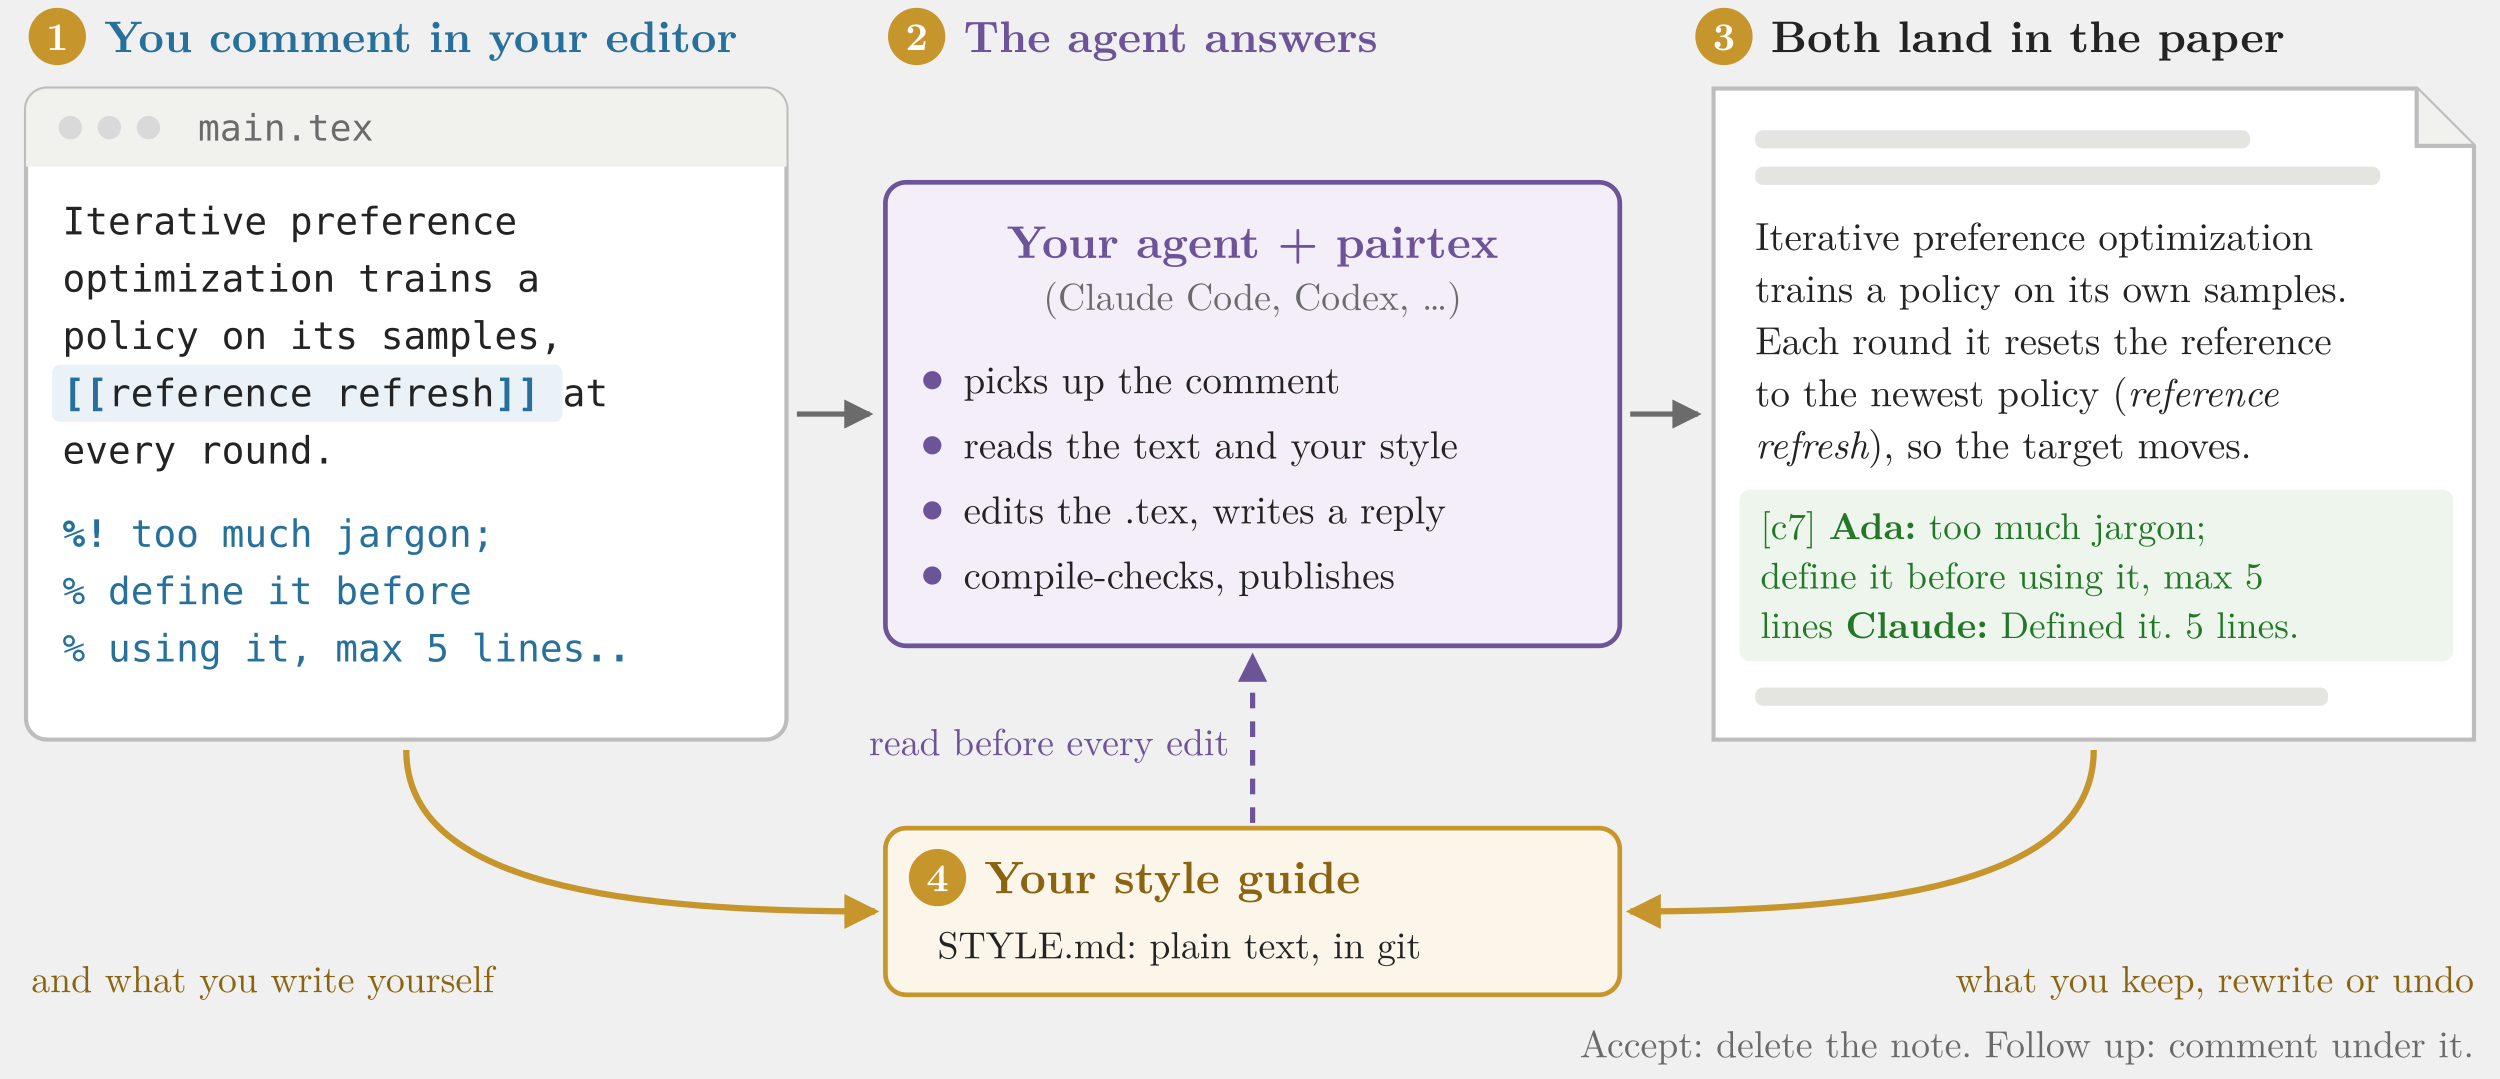
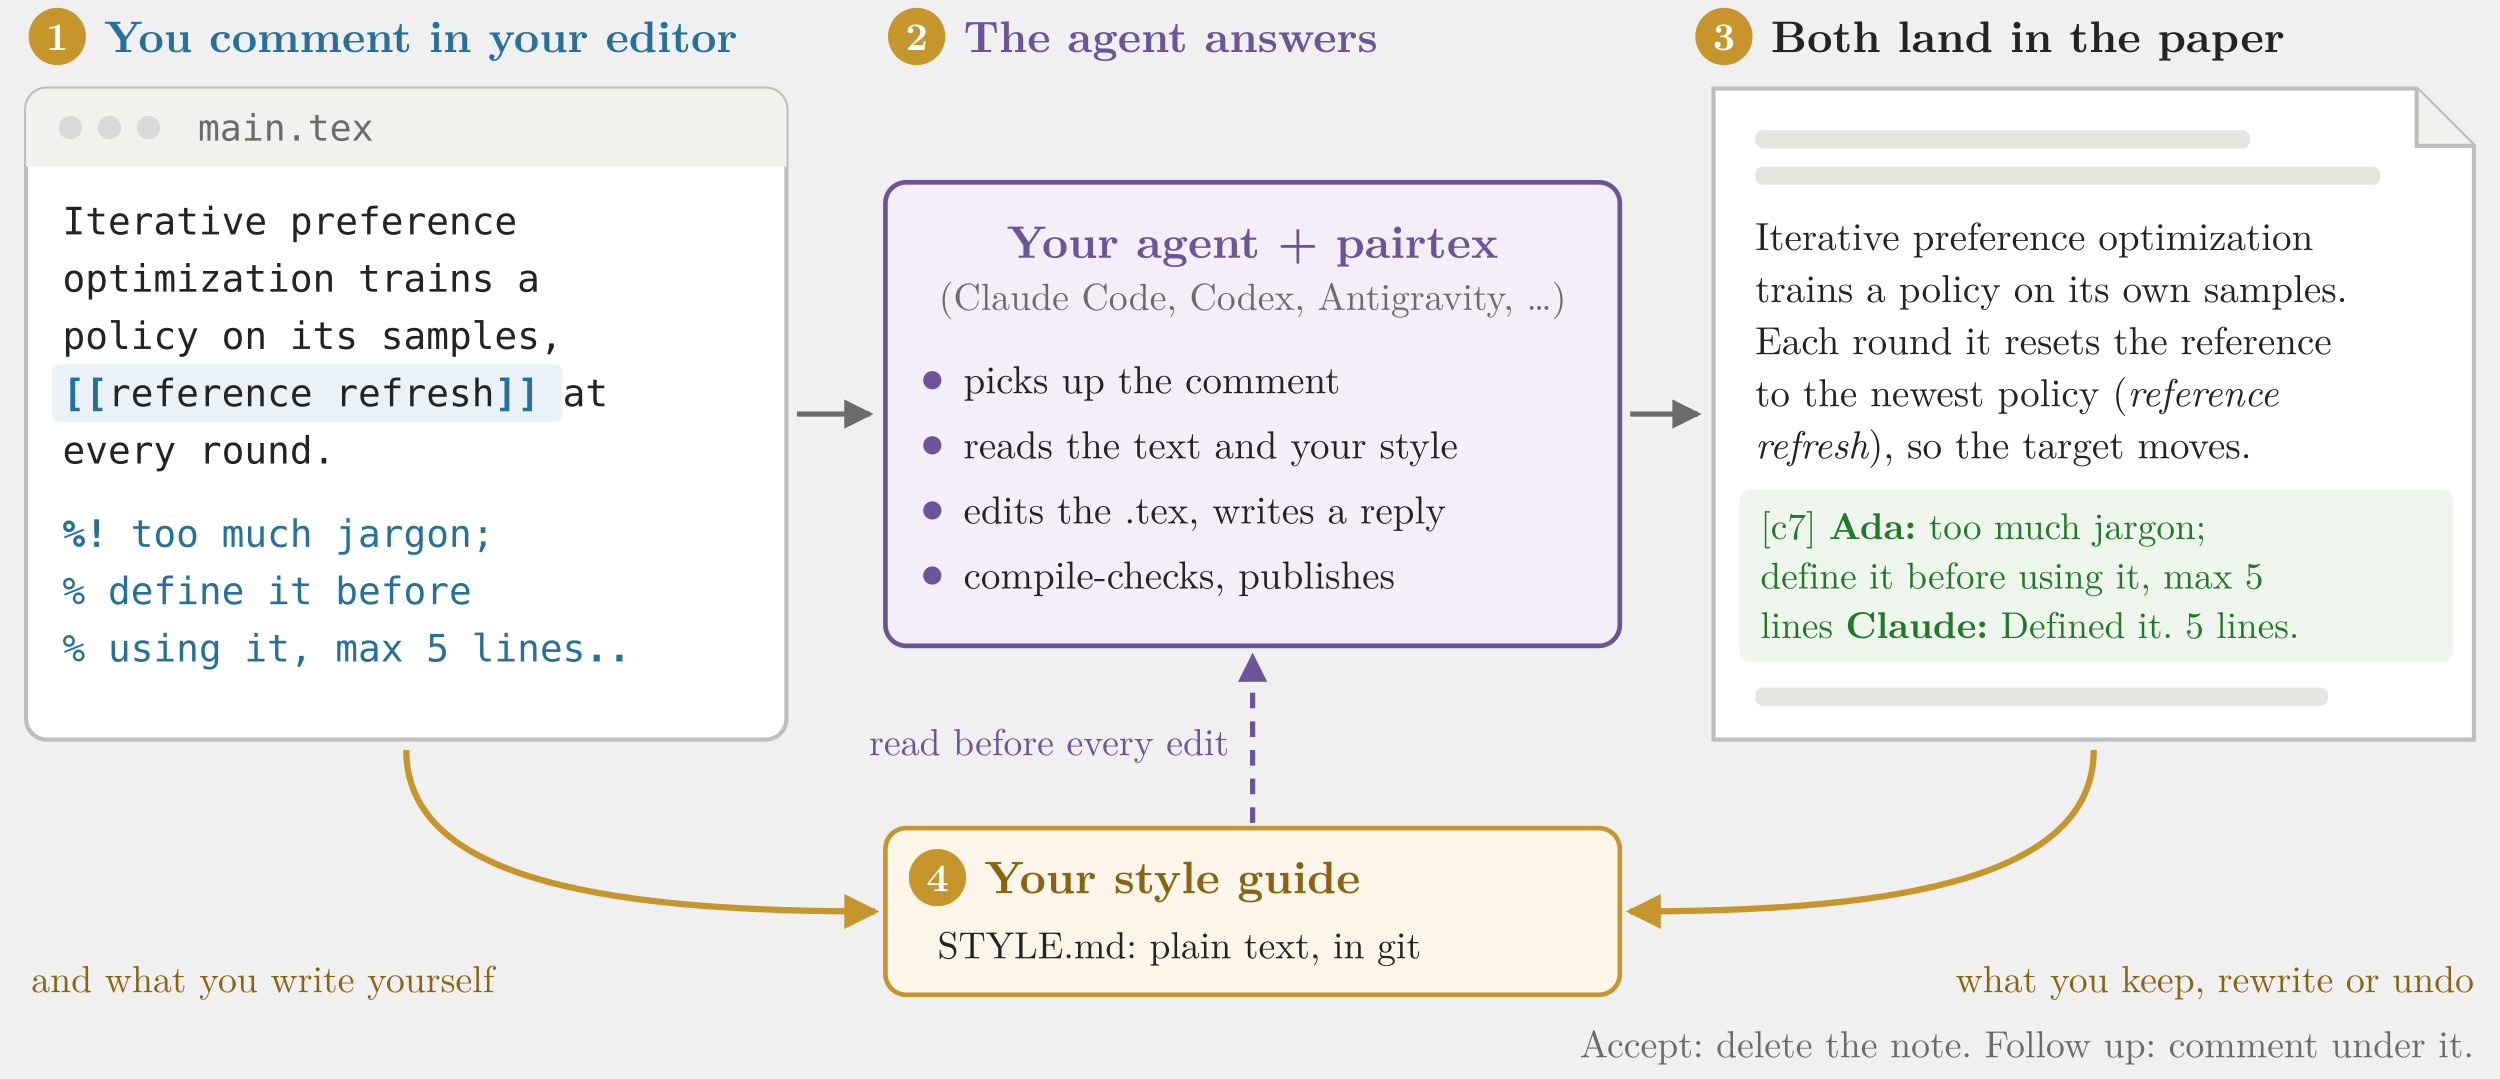
<svg xmlns="http://www.w3.org/2000/svg" viewBox="0 0 960 414" width="960" height="414" role="img" aria-label="The PairTeX loop: you comment in your editor, the agent edits and replies, both land in the paper, and every round teaches your style guide">
  <style>text{font-family:'CMU Serif','Latin Modern Roman',Georgia,'Times New Roman',serif;fill:#232323} .m{font-family:Menlo,'SF Mono',Consolas,'DejaVu Sans Mono',monospace} .b{font-weight:700} .i{font-style:italic}</style>
  <defs>
    <marker id="a" viewBox="0 0 10 10" refX="8" refY="5" markerWidth="7" markerHeight="7" orient="auto-start-reverse">
      <path d="M1,1 L9,5 L1,9 Z" fill="#6B6B6B" />
    </marker>
    <marker id="ag" viewBox="0 0 10 10" refX="8" refY="5" markerWidth="7" markerHeight="7" orient="auto-start-reverse">
      <path d="M1,1 L9,5 L1,9 Z" fill="#C6952C" />
    </marker>
    <marker id="ap" viewBox="0 0 10 10" refX="8" refY="5" markerWidth="7" markerHeight="7" orient="auto-start-reverse">
      <path d="M1,1 L9,5 L1,9 Z" fill="#6D5398" />
    </marker>
    <marker id="ay" viewBox="0 0 10 10" refX="8" refY="5" markerWidth="7" markerHeight="7" orient="auto-start-reverse">
      <path d="M1,1 L9,5 L1,9 Z" fill="#27709C" />
    </marker>
    <marker id="an" viewBox="0 0 10 10" refX="8" refY="5" markerWidth="7" markerHeight="7" orient="auto-start-reverse">
      <path d="M1,1 L9,5 L1,9 Z" fill="#227828" />
    </marker>
  </defs>
  <circle cx="22" cy="14" r="11" fill="#C6952C" />
  <text x="22" y="19.2" font-size="15" class="b" text-anchor="middle" fill="#FFFFFF" style="fill:#FFFFFF">1</text>
  <text x="40" y="20" font-size="17" class="b" style="fill:#27709C">You comment in your editor</text>
  <circle cx="352" cy="14" r="11" fill="#C6952C" />
  <text x="352" y="19.2" font-size="15" class="b" text-anchor="middle" fill="#FFFFFF" style="fill:#FFFFFF">2</text>
  <text x="370" y="20" font-size="17" class="b" style="fill:#6D5398">The agent answers</text>
  <circle cx="662" cy="14" r="11" fill="#C6952C" />
  <text x="662" y="19.2" font-size="15" class="b" text-anchor="middle" fill="#FFFFFF" style="fill:#FFFFFF">3</text>
  <text x="680" y="20" font-size="17" class="b">Both land in the paper</text>
  <rect x="10" y="34" width="292" height="250" rx="8" fill="#FFFFFF" stroke="#BDBDBD" stroke-width="1.6" />
  <path d="M10,42 a8,8 0 0 1 8,-8 h276 a8,8 0 0 1 8,8 v22 h-292 Z" fill="#F1F1EE" />
  <circle cx="27" cy="49" r="4.5" fill="#D9D9D9" />
  <circle cx="42" cy="49" r="4.5" fill="#D9D9D9" />
  <circle cx="57" cy="49" r="4.5" fill="#D9D9D9" />
  <text x="76" y="54" font-size="14" class="m" style="fill:#6B6B6B">main.tex</text>
  <rect x="20" y="140" width="196" height="22" rx="3" fill="#EAF2F8" />
  <text x="24" y="90" font-size="14.5" class="m">Iterative preference</text>
  <text x="24" y="112" font-size="14.5" class="m">optimization trains a</text>
  <text x="24" y="134" font-size="14.5" class="m">policy on its samples,</text>
  <text x="24" y="156" font-size="14.5" class="m">
    <tspan class="b" style="fill:#27709C">[[</tspan>reference refresh<tspan class="b" style="fill:#27709C">]]</tspan> at</text>
  <text x="24" y="178" font-size="14.5" class="m">every round.</text>
  <text x="24" y="210" font-size="14.5" class="m" style="fill:#27709C">
    <tspan class="b">%!</tspan> too much jargon;</text>
  <text x="24" y="232" font-size="14.5" class="m" style="fill:#27709C">%  define it before</text>
  <text x="24" y="254" font-size="14.5" class="m" style="fill:#27709C">%  using it, max 5 lines<tspan class="b">..</tspan>
  </text>
  <path d="M306,159 L334,159" stroke="#6B6B6B" stroke-width="2" fill="none" marker-end="url(#a)" />
  <rect x="340" y="70" width="282" height="178" rx="8" fill="#F3EEF8" stroke="#6D5398" stroke-width="1.8" />
  <text x="481" y="99" font-size="17.5" class="b" text-anchor="middle" style="fill:#6D5398">Your agent + pairtex</text>
-   <text x="481" y="119" font-size="14.5" text-anchor="middle" style="fill:#6B6B6B">(Claude Code, Codex, …)</text>
+   <text x="481" y="119" font-size="14.5" text-anchor="middle" style="fill:#6B6B6B">(Claude Code, Codex, Antigravity, …)</text>
  <circle cx="358" cy="146" r="3.5" fill="#6D5398" />
  <text x="370" y="151" font-size="15">picks up the comment</text>
  <circle cx="358" cy="171" r="3.5" fill="#6D5398" />
  <text x="370" y="176" font-size="15">reads the text and your style</text>
  <circle cx="358" cy="196" r="3.5" fill="#6D5398" />
  <text x="370" y="201" font-size="15">edits the .tex, writes a reply</text>
  <circle cx="358" cy="221" r="3.5" fill="#6D5398" />
  <text x="370" y="226" font-size="15">compile-checks, publishes</text>
  <path d="M626,159 L652,159" stroke="#6B6B6B" stroke-width="2" fill="none" marker-end="url(#a)" />
  <path d="M658,34 H928 L950,56 V284 H658 Z" fill="#FFFFFF" stroke="#BDBDBD" stroke-width="1.6" />
  <path d="M928,34 V56 H950" fill="#F1F1EE" stroke="#BDBDBD" stroke-width="1.6" />
  <rect x="674" y="50" width="190" height="7" rx="3" fill="#E4E4E1" />
  <rect x="674" y="64" width="240" height="7" rx="3" fill="#E4E4E1" />
  <text x="674" y="96" font-size="15">Iterative preference optimization</text>
  <text x="674" y="116" font-size="15">trains a policy on its own samples.</text>
  <text x="674" y="136" font-size="15">Each round it resets the reference</text>
  <text x="674" y="156" font-size="15">to the newest policy (<tspan class="i">reference</tspan>
  </text>
  <text x="674" y="176" font-size="15">
    <tspan class="i">refresh</tspan>), so the target moves.</text>
  <rect x="668" y="188" width="274" height="66" rx="4" fill="#EDF5EC" />
  <text x="676" y="207" font-size="14.3" style="fill:#227828">[c7] <tspan class="b">Ada:</tspan> too much jargon;</text>
  <text x="676" y="226" font-size="14.3" style="fill:#227828">define it before using it, max 5</text>
  <text x="676" y="245" font-size="14.3" style="fill:#227828">lines <tspan class="b">Claude:</tspan> Defined it. 5 lines.</text>
  <rect x="674" y="264" width="220" height="7" rx="3" fill="#E4E4E1" />
  <rect x="340" y="318" width="282" height="64" rx="8" fill="#FBF6E9" stroke="#C6952C" stroke-width="1.8" />
  <circle cx="360" cy="337" r="11" fill="#C6952C" />
  <text x="360" y="342.2" font-size="15" class="b" text-anchor="middle" fill="#FFFFFF" style="fill:#FFFFFF">4</text>
  <text x="378" y="343" font-size="17.5" class="b" style="fill:#8A6410">Your style guide</text>
  <text x="360" y="368" font-size="14.5">STYLE.md: plain text, in git</text>
  <path d="M804,288 C804,340 720,350 626,350" stroke="#C6952C" stroke-width="2.4" fill="none" marker-end="url(#ag)" />
  <path d="M156,288 C156,340 240,350 336,350" stroke="#C6952C" stroke-width="2.4" fill="none" marker-end="url(#ag)" />
  <path d="M481,316 L481,252" stroke="#6D5398" stroke-width="2" stroke-dasharray="6 5" fill="none" marker-end="url(#ap)" />
  <text x="472" y="290" font-size="14.5" text-anchor="end" style="fill:#6D5398">read before every edit</text>
  <text x="950" y="381" font-size="14.5" text-anchor="end" style="fill:#8A6410">what you keep, rewrite or undo</text>
  <text x="12" y="381" font-size="14.5" style="fill:#8A6410">and what you write yourself</text>
  <text x="950" y="406" font-size="14.5" text-anchor="end" style="fill:#6B6B6B">Accept: delete the note. Follow up: comment under it.</text>
</svg>
